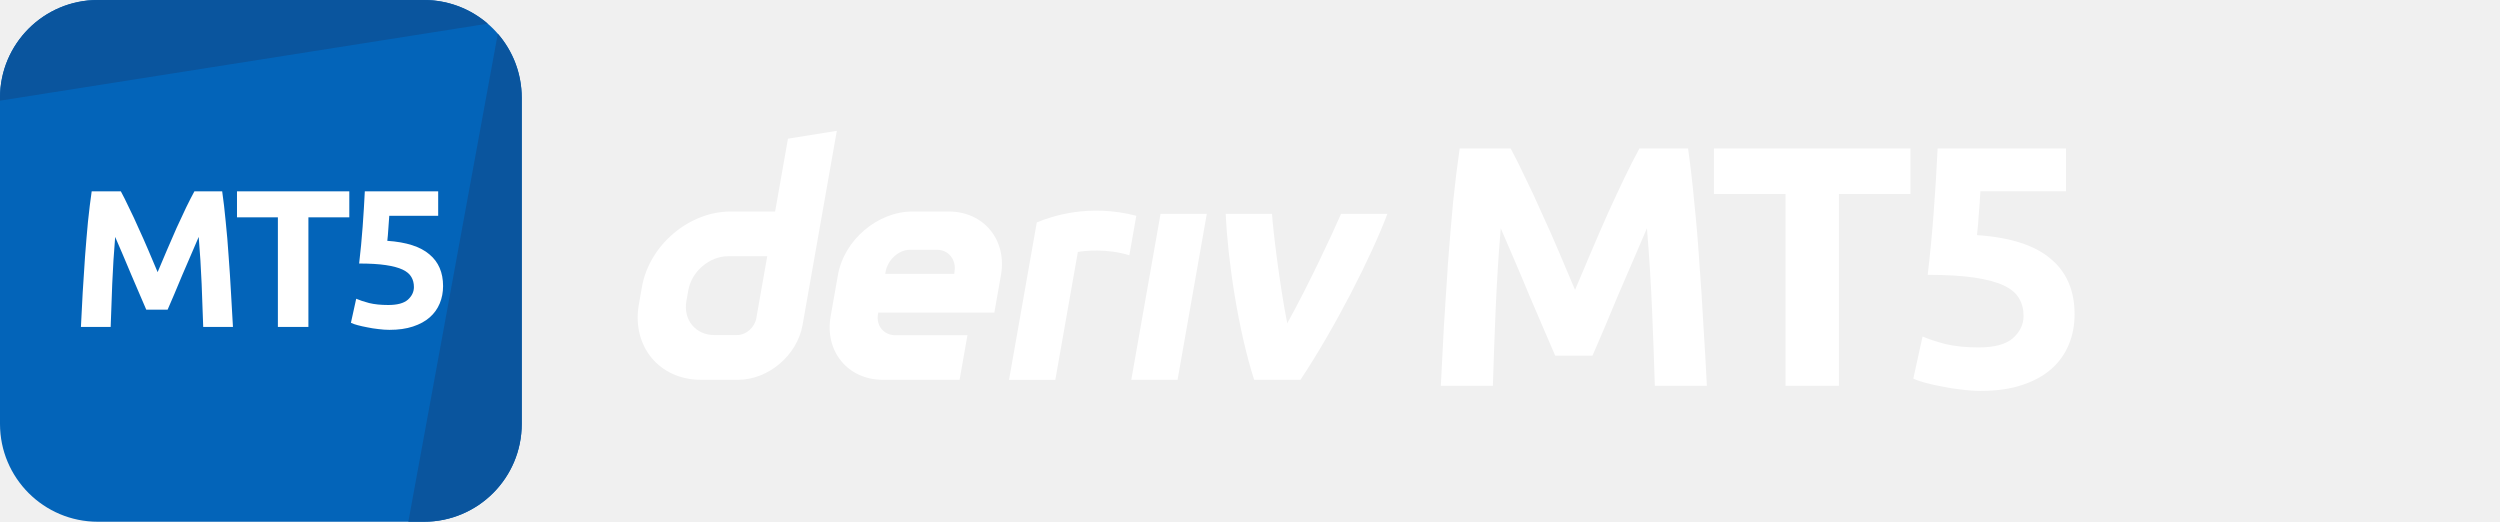
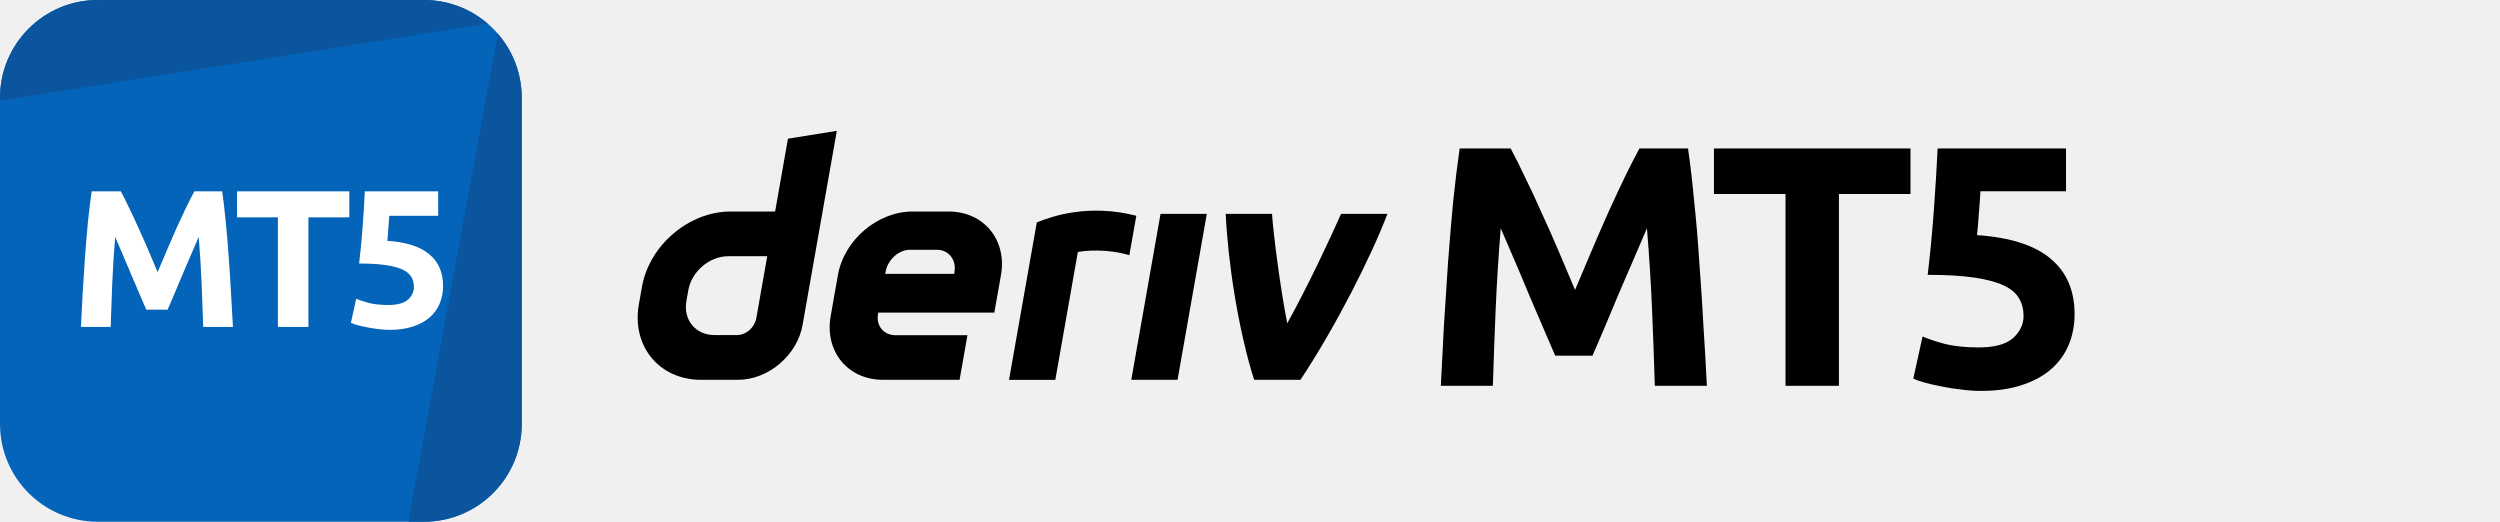
<svg xmlns="http://www.w3.org/2000/svg" viewBox="0 0 345 72" fill="none">
  <path d="M0 13.5C0 6.044 6.044 0 13.5 0h45C65.956 0 72 6.044 72 13.5v45C72 65.956 65.956 72 58.5 72h-45C6.044 72 0 65.956 0 58.5v-45Z" fill="#0364B9" />
  <path d="M13.5 0C6.044 0 0 6.044 0 13.5v.392L67.308 3.268A13.447 13.447 0 0 0 58.5 0h-45ZM68.697 4.652 56.35 72h2.15C65.956 72 72 65.956 72 58.5v-45c0-3.384-1.246-6.478-3.303-8.848Z" fill="#0A559E" />
  <path d="M16.676 26.403c.324.594.693 1.332 1.107 2.214a62.43 62.43 0 0 1 1.323 2.835c.468 1.008.927 2.043 1.377 3.105l1.269 2.997 1.269-2.997c.45-1.062.9-2.097 1.35-3.105.468-1.026.909-1.97 1.323-2.835.432-.882.81-1.62 1.134-2.214h3.834c.18 1.242.342 2.637.486 4.185.162 1.53.297 3.132.405 4.806.126 1.656.234 3.321.324 4.995.108 1.674.198 3.25.27 4.725h-4.104a485.784 485.784 0 0 0-.216-5.94c-.09-2.142-.225-4.302-.405-6.48-.324.756-.684 1.593-1.08 2.511l-1.188 2.754c-.378.918-.747 1.8-1.107 2.646-.36.828-.666 1.54-.918 2.133h-2.943c-.252-.594-.558-1.305-.918-2.133-.36-.846-.738-1.728-1.134-2.646-.378-.918-.765-1.836-1.161-2.754l-1.08-2.51c-.18 2.177-.315 4.337-.405 6.48-.09 2.141-.162 4.121-.216 5.94h-4.104c.072-1.477.153-3.052.243-4.726l.324-4.995c.126-1.674.261-3.276.405-4.806.162-1.548.333-2.943.513-4.185h4.023ZM48.204 26.403v3.591H42.56v15.12h-4.212v-15.12h-5.643v-3.59h15.498ZM57.12 39.606c0-.522-.116-.98-.35-1.377-.234-.414-.64-.756-1.215-1.026-.576-.27-1.35-.477-2.322-.62-.972-.145-2.196-.217-3.672-.217.198-1.674.36-3.375.486-5.103.126-1.728.225-3.348.297-4.86h10.125v3.375h-6.75a58.318 58.318 0 0 1-.135 1.89 27.059 27.059 0 0 1-.135 1.566c2.628.18 4.563.801 5.805 1.863 1.26 1.044 1.89 2.502 1.89 4.374 0 .864-.153 1.665-.46 2.403a5.17 5.17 0 0 1-1.376 1.917c-.612.54-1.386.963-2.322 1.27-.918.305-1.998.458-3.24.458-.486 0-1-.036-1.54-.108a14.422 14.422 0 0 1-1.538-.243c-.486-.09-.927-.189-1.323-.297a5.195 5.195 0 0 1-.918-.324l.729-3.32c.45.197 1.044.395 1.782.593.738.18 1.62.27 2.646.27 1.242 0 2.142-.243 2.7-.729.558-.504.837-1.089.837-1.755Z" fill="#fff" />
-   <path fill-rule="evenodd" clip-rule="evenodd" d="m108.739 19.139-1.772 10.05h-6.152c-5.74 0-11.21 4.65-12.224 10.39l-.43 2.443c-1.009 5.74 2.82 10.39 8.56 10.39h5.131c4.183 0 8.168-3.386 8.904-7.57l4.726-26.787-6.743 1.084Zm-4.365 24.756c-.227 1.292-1.39 2.343-2.682 2.343h-3.117c-2.58 0-4.306-2.094-3.854-4.678l.27-1.523c.457-2.58 2.918-4.679 5.498-4.679h5.39l-1.505 8.537Z" fill="#fff" />
-   <path d="M156.118 52.413h6.385l4.037-22.901h-6.385l-4.037 22.901ZM156.331 32.498v-.006l.48-2.716c-6.552-1.689-11.656.058-13.734.919 0 0-2.965 16.803-3.832 21.724h6.389l3.11-17.643c.959-.192 4.08-.49 7.105.45l.482-2.728Z" fill="#fff" />
-   <path fill-rule="evenodd" clip-rule="evenodd" d="M130.914 29.187h-4.966c-4.844 0-9.461 3.924-10.314 8.767l-1.005 5.693c-.853 4.843 2.377 8.767 7.221 8.767h10.573l1.085-6.154h-9.937c-1.613 0-2.693-1.307-2.405-2.924l.033-.194h16.02l.915-5.188c.854-4.843-2.377-8.767-7.22-8.767Zm.811 8.277-.038.33h-9.526l.052-.292c.287-1.613 1.759-3.033 3.376-3.033h3.721c1.599 0 2.679 1.396 2.415 2.995Z" fill="#fff" />
-   <path d="M177.639 44.617c2.899-5.216 6.095-12.06 7.427-15.105h6.395c-2.177 5.787-7.165 15.632-11.998 22.901h-6.39c-2.218-6.918-3.65-16.558-3.924-22.901h6.391c.115 2.069 1.041 9.744 2.099 15.105ZM208.473 20.492a73.746 73.746 0 0 1 1.938 3.875 109.801 109.801 0 0 1 2.315 4.961 176.817 176.817 0 0 1 2.41 5.434l2.22 5.245 2.221-5.245c.788-1.859 1.575-3.67 2.363-5.434a287.49 287.49 0 0 1 2.315-4.961 101.858 101.858 0 0 1 1.984-3.875h6.71c.315 2.174.598 4.615.85 7.324.284 2.678.52 5.481.709 8.41.221 2.899.41 5.812.567 8.742.189 2.93.347 5.686.473 8.269h-7.182a870.666 870.666 0 0 0-.378-10.395 281.719 281.719 0 0 0-.709-11.34c-.567 1.323-1.197 2.787-1.89 4.394l-2.079 4.82a439.44 439.44 0 0 1-1.937 4.63 468.439 468.439 0 0 0-1.607 3.733h-5.15c-.441-1.04-.977-2.284-1.607-3.733-.63-1.48-1.291-3.024-1.984-4.63a319.238 319.238 0 0 0-2.032-4.82c-.693-1.607-1.323-3.071-1.89-4.394a281.719 281.719 0 0 0-.709 11.34 870.666 870.666 0 0 0-.378 10.395h-7.182c.126-2.583.268-5.34.426-8.27.189-2.929.378-5.842.567-8.74.22-2.93.456-5.733.708-8.411.284-2.709.583-5.15.898-7.324h7.04ZM263.647 20.492v6.284h-9.875v26.46h-7.371v-26.46h-9.876v-6.284h27.122ZM279.252 43.598c0-.914-.205-1.717-.615-2.41-.409-.725-1.118-1.323-2.126-1.796-1.008-.472-2.362-.834-4.063-1.086-1.701-.252-3.843-.378-6.426-.378.346-2.93.63-5.907.85-8.93.221-3.025.394-5.86.52-8.506h17.719v5.906h-11.813a103.505 103.505 0 0 1-.236 3.308 47.818 47.818 0 0 1-.236 2.74c4.599.316 7.985 1.402 10.158 3.26 2.205 1.828 3.308 4.38 3.308 7.655 0 1.512-.268 2.914-.803 4.206a9.052 9.052 0 0 1-2.41 3.354c-1.071.945-2.426 1.686-4.064 2.221-1.606.536-3.496.803-5.67.803-.85 0-1.748-.063-2.693-.189a25.254 25.254 0 0 1-2.693-.425 28.664 28.664 0 0 1-2.315-.52c-.693-.189-1.229-.378-1.607-.567l1.276-5.811c.787.346 1.827.693 3.118 1.04 1.292.314 2.835.472 4.631.472 2.173 0 3.748-.426 4.725-1.276.976-.882 1.465-1.906 1.465-3.071Z" fill="#fff" />
+   <path fill-rule="evenodd" clip-rule="evenodd" d="m108.739 19.139-1.772 10.05h-6.152c-5.74 0-11.21 4.65-12.224 10.39l-.43 2.443c-1.009 5.74 2.82 10.39 8.56 10.39h5.131c4.183 0 8.168-3.386 8.904-7.57l4.726-26.787-6.743 1.084Zm-4.365 24.756c-.227 1.292-1.39 2.343-2.682 2.343h-3.117c-2.58 0-4.306-2.094-3.854-4.678l.27-1.523c.457-2.58 2.918-4.679 5.498-4.679h5.39l-1.505 8.537Z" fill="currentColor" />
+   <path d="M156.118 52.413h6.385l4.037-22.901h-6.385l-4.037 22.901ZM156.331 32.498v-.006l.48-2.716c-6.552-1.689-11.656.058-13.734.919 0 0-2.965 16.803-3.832 21.724h6.389l3.11-17.643c.959-.192 4.08-.49 7.105.45l.482-2.728Z" fill="currentColor" />
+   <path fill-rule="evenodd" clip-rule="evenodd" d="M130.914 29.187h-4.966c-4.844 0-9.461 3.924-10.314 8.767l-1.005 5.693c-.853 4.843 2.377 8.767 7.221 8.767h10.573l1.085-6.154h-9.937c-1.613 0-2.693-1.307-2.405-2.924l.033-.194h16.02l.915-5.188c.854-4.843-2.377-8.767-7.22-8.767Zm.811 8.277-.038.33h-9.526l.052-.292c.287-1.613 1.759-3.033 3.376-3.033h3.721c1.599 0 2.679 1.396 2.415 2.995Z" fill="currentColor" />
+   <path d="M177.639 44.617c2.899-5.216 6.095-12.06 7.427-15.105h6.395c-2.177 5.787-7.165 15.632-11.998 22.901h-6.39c-2.218-6.918-3.65-16.558-3.924-22.901h6.391c.115 2.069 1.041 9.744 2.099 15.105ZM208.473 20.492a73.746 73.746 0 0 1 1.938 3.875 109.801 109.801 0 0 1 2.315 4.961 176.817 176.817 0 0 1 2.41 5.434l2.22 5.245 2.221-5.245c.788-1.859 1.575-3.67 2.363-5.434a287.49 287.49 0 0 1 2.315-4.961 101.858 101.858 0 0 1 1.984-3.875h6.71c.315 2.174.598 4.615.85 7.324.284 2.678.52 5.481.709 8.41.221 2.899.41 5.812.567 8.742.189 2.93.347 5.686.473 8.269h-7.182a870.666 870.666 0 0 0-.378-10.395 281.719 281.719 0 0 0-.709-11.34c-.567 1.323-1.197 2.787-1.89 4.394l-2.079 4.82a439.44 439.44 0 0 1-1.937 4.63 468.439 468.439 0 0 0-1.607 3.733h-5.15c-.441-1.04-.977-2.284-1.607-3.733-.63-1.48-1.291-3.024-1.984-4.63a319.238 319.238 0 0 0-2.032-4.82c-.693-1.607-1.323-3.071-1.89-4.394a281.719 281.719 0 0 0-.709 11.34 870.666 870.666 0 0 0-.378 10.395h-7.182c.126-2.583.268-5.34.426-8.27.189-2.929.378-5.842.567-8.74.22-2.93.456-5.733.708-8.411.284-2.709.583-5.15.898-7.324h7.04ZM263.647 20.492v6.284h-9.875v26.46h-7.371v-26.46h-9.876v-6.284h27.122ZM279.252 43.598c0-.914-.205-1.717-.615-2.41-.409-.725-1.118-1.323-2.126-1.796-1.008-.472-2.362-.834-4.063-1.086-1.701-.252-3.843-.378-6.426-.378.346-2.93.63-5.907.85-8.93.221-3.025.394-5.86.52-8.506h17.719v5.906h-11.813a103.505 103.505 0 0 1-.236 3.308 47.818 47.818 0 0 1-.236 2.74c4.599.316 7.985 1.402 10.158 3.26 2.205 1.828 3.308 4.38 3.308 7.655 0 1.512-.268 2.914-.803 4.206a9.052 9.052 0 0 1-2.41 3.354c-1.071.945-2.426 1.686-4.064 2.221-1.606.536-3.496.803-5.67.803-.85 0-1.748-.063-2.693-.189a25.254 25.254 0 0 1-2.693-.425 28.664 28.664 0 0 1-2.315-.52c-.693-.189-1.229-.378-1.607-.567l1.276-5.811c.787.346 1.827.693 3.118 1.04 1.292.314 2.835.472 4.631.472 2.173 0 3.748-.426 4.725-1.276.976-.882 1.465-1.906 1.465-3.071Z" fill="currentColor" />
</svg>
